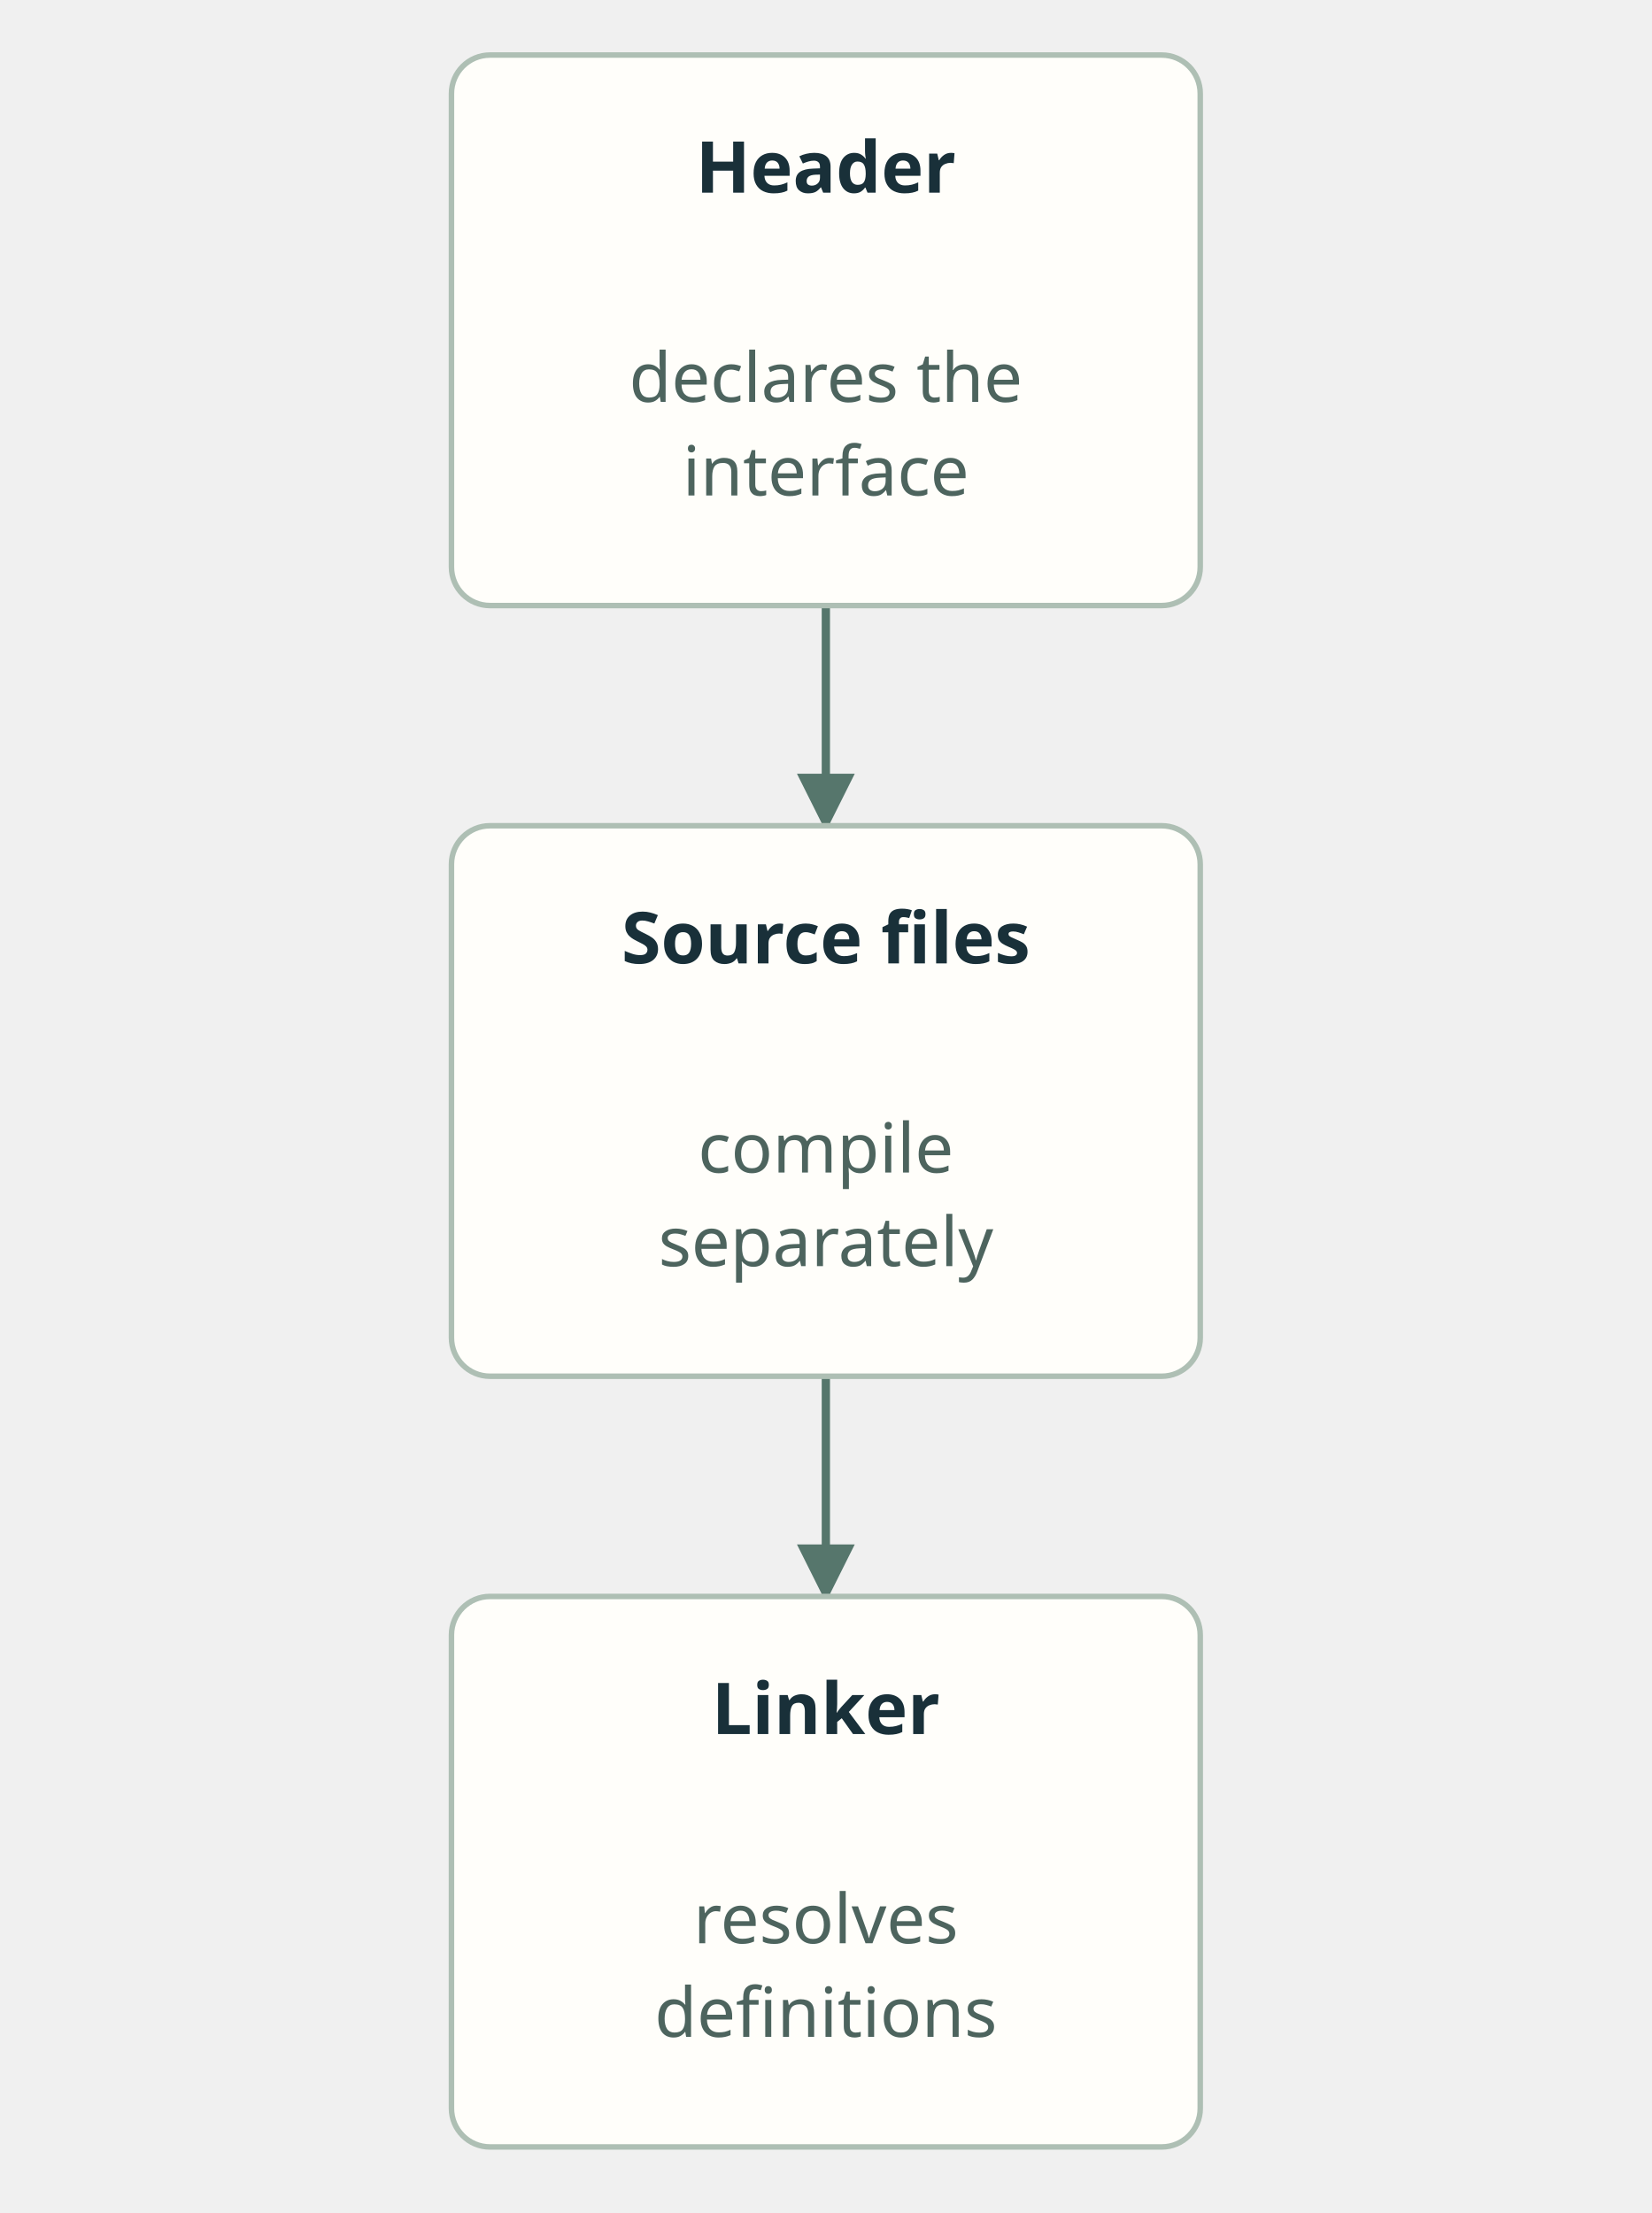
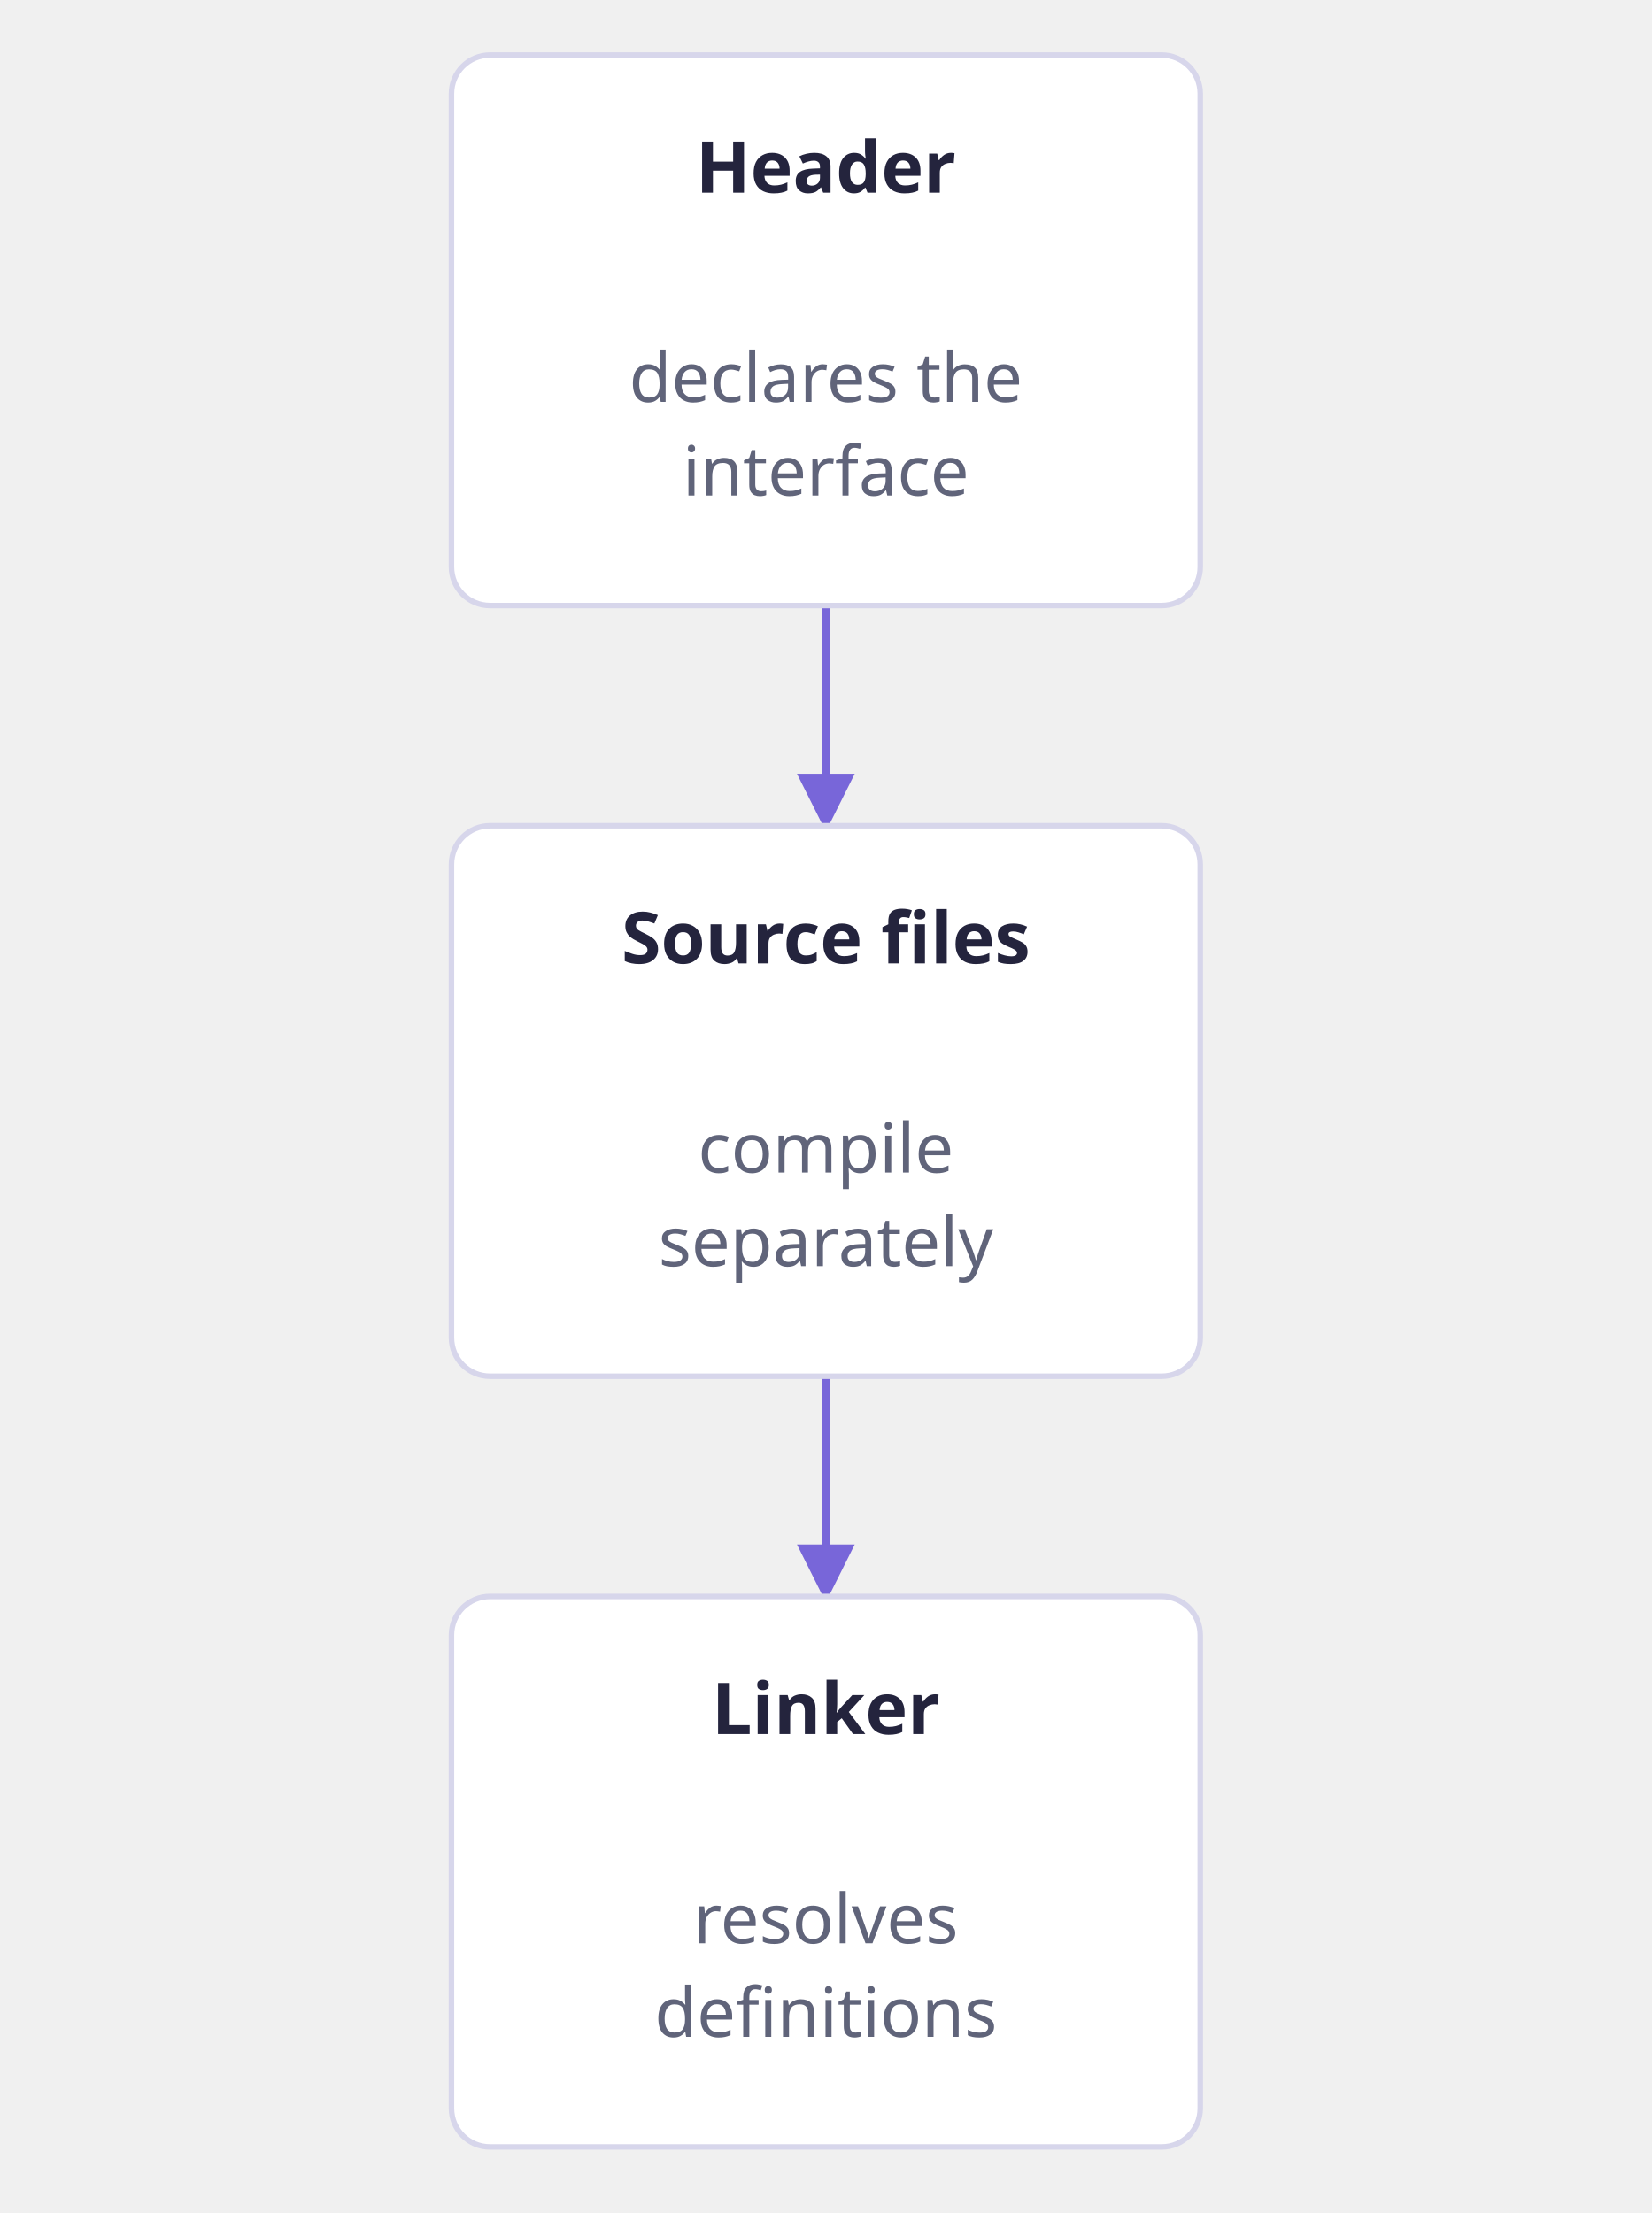
<svg xmlns="http://www.w3.org/2000/svg" class="concept-svg" viewBox="0 0 300 402" role="img" aria-labelledby="concept-declarations-linking-title concept-declarations-linking-desc">
  <defs>
    <marker id="concept-declarations-linking-arrow" viewBox="0 0 10 10" refX="9" refY="5" markerWidth="7" markerHeight="7" orient="auto-start-reverse">
-       <path d="M 0 0 L 10 5 L 0 10 z" fill="#56766c" />
+       <path d="M 0 0 L 10 5 L 0 10 z" fill="#7866d9" />
    </marker>
  </defs>
-   <path d="M 150 110 L 150 150" stroke="#56766c" stroke-width="1.5" marker-end="url(#concept-declarations-linking-arrow)" fill="none" />
-   <path d="M 150 250 L 150 290" stroke="#56766c" stroke-width="1.5" marker-end="url(#concept-declarations-linking-arrow)" fill="none" />
+   <path d="M 150 110 L 150 150" stroke="#7866d9" stroke-width="1.5" marker-end="url(#concept-declarations-linking-arrow)" fill="none" />
+   <path d="M 150 250 L 150 290" stroke="#7866d9" stroke-width="1.5" marker-end="url(#concept-declarations-linking-arrow)" fill="none" />
  <g>
-     <rect x="82" y="10" width="136" height="100" rx="7" fill="#fffefa" stroke="#aebfb4" />
-     <text x="150" y="35" text-anchor="middle" fill="#193039" font-family="system-ui,sans-serif" font-size="13" font-weight="650">Header</text>
-     <text x="150" y="73" text-anchor="middle" fill="#4d645e" font-family="system-ui,sans-serif" font-size="12.5">declares the</text>
-     <text x="150" y="90" text-anchor="middle" fill="#4d645e" font-family="system-ui,sans-serif" font-size="12.5">interface</text>
+     <rect x="82" y="10" width="136" height="100" rx="7" fill="#ffffff" stroke="#d7d6eb" />
+     <text x="150" y="35" text-anchor="middle" fill="#24243d" font-family="system-ui,sans-serif" font-size="13" font-weight="650">Header</text>
+     <text x="150" y="73" text-anchor="middle" fill="#60647a" font-family="system-ui,sans-serif" font-size="12.5">declares the</text>
+     <text x="150" y="90" text-anchor="middle" fill="#60647a" font-family="system-ui,sans-serif" font-size="12.5">interface</text>
  </g>
  <g>
-     <rect x="82" y="150" width="136" height="100" rx="7" fill="#fffefa" stroke="#aebfb4" />
-     <text x="150" y="175" text-anchor="middle" fill="#193039" font-family="system-ui,sans-serif" font-size="13" font-weight="650">Source files</text>
-     <text x="150" y="213" text-anchor="middle" fill="#4d645e" font-family="system-ui,sans-serif" font-size="12.5">compile</text>
-     <text x="150" y="230" text-anchor="middle" fill="#4d645e" font-family="system-ui,sans-serif" font-size="12.5">separately</text>
+     <rect x="82" y="150" width="136" height="100" rx="7" fill="#ffffff" stroke="#d7d6eb" />
+     <text x="150" y="175" text-anchor="middle" fill="#24243d" font-family="system-ui,sans-serif" font-size="13" font-weight="650">Source files</text>
+     <text x="150" y="213" text-anchor="middle" fill="#60647a" font-family="system-ui,sans-serif" font-size="12.5">compile</text>
+     <text x="150" y="230" text-anchor="middle" fill="#60647a" font-family="system-ui,sans-serif" font-size="12.5">separately</text>
  </g>
  <g>
-     <rect x="82" y="290" width="136" height="100" rx="7" fill="#fffefa" stroke="#aebfb4" />
-     <text x="150" y="315" text-anchor="middle" fill="#193039" font-family="system-ui,sans-serif" font-size="13" font-weight="650">Linker</text>
-     <text x="150" y="353" text-anchor="middle" fill="#4d645e" font-family="system-ui,sans-serif" font-size="12.5">resolves</text>
-     <text x="150" y="370" text-anchor="middle" fill="#4d645e" font-family="system-ui,sans-serif" font-size="12.5">definitions</text>
+     <rect x="82" y="290" width="136" height="100" rx="7" fill="#ffffff" stroke="#d7d6eb" />
+     <text x="150" y="315" text-anchor="middle" fill="#24243d" font-family="system-ui,sans-serif" font-size="13" font-weight="650">Linker</text>
+     <text x="150" y="353" text-anchor="middle" fill="#60647a" font-family="system-ui,sans-serif" font-size="12.5">resolves</text>
+     <text x="150" y="370" text-anchor="middle" fill="#60647a" font-family="system-ui,sans-serif" font-size="12.5">definitions</text>
  </g>
</svg>
